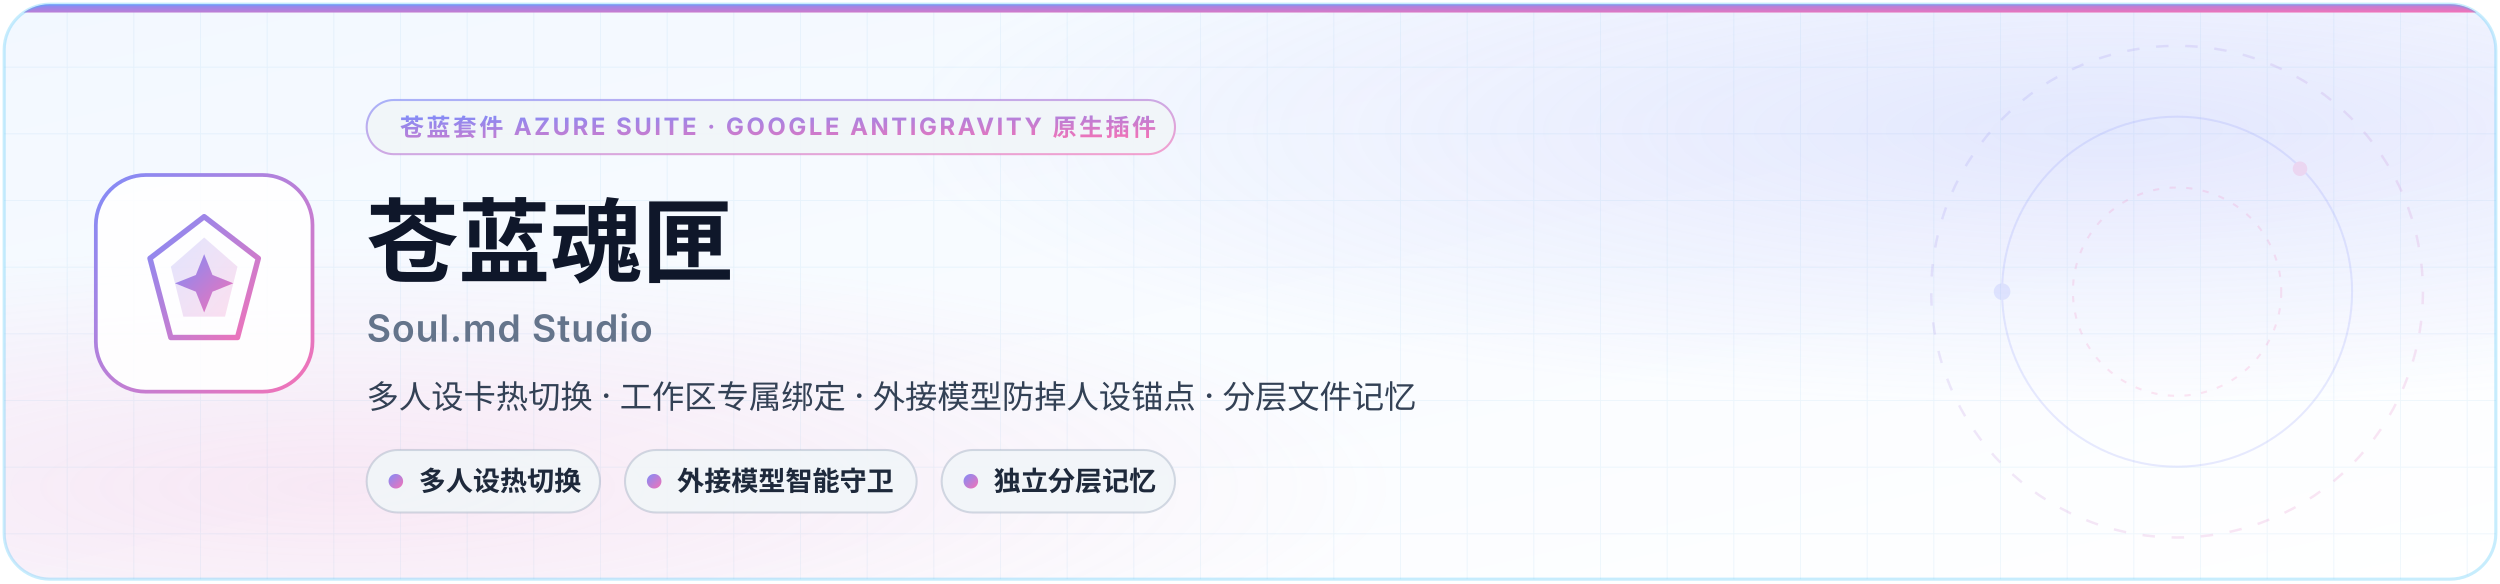
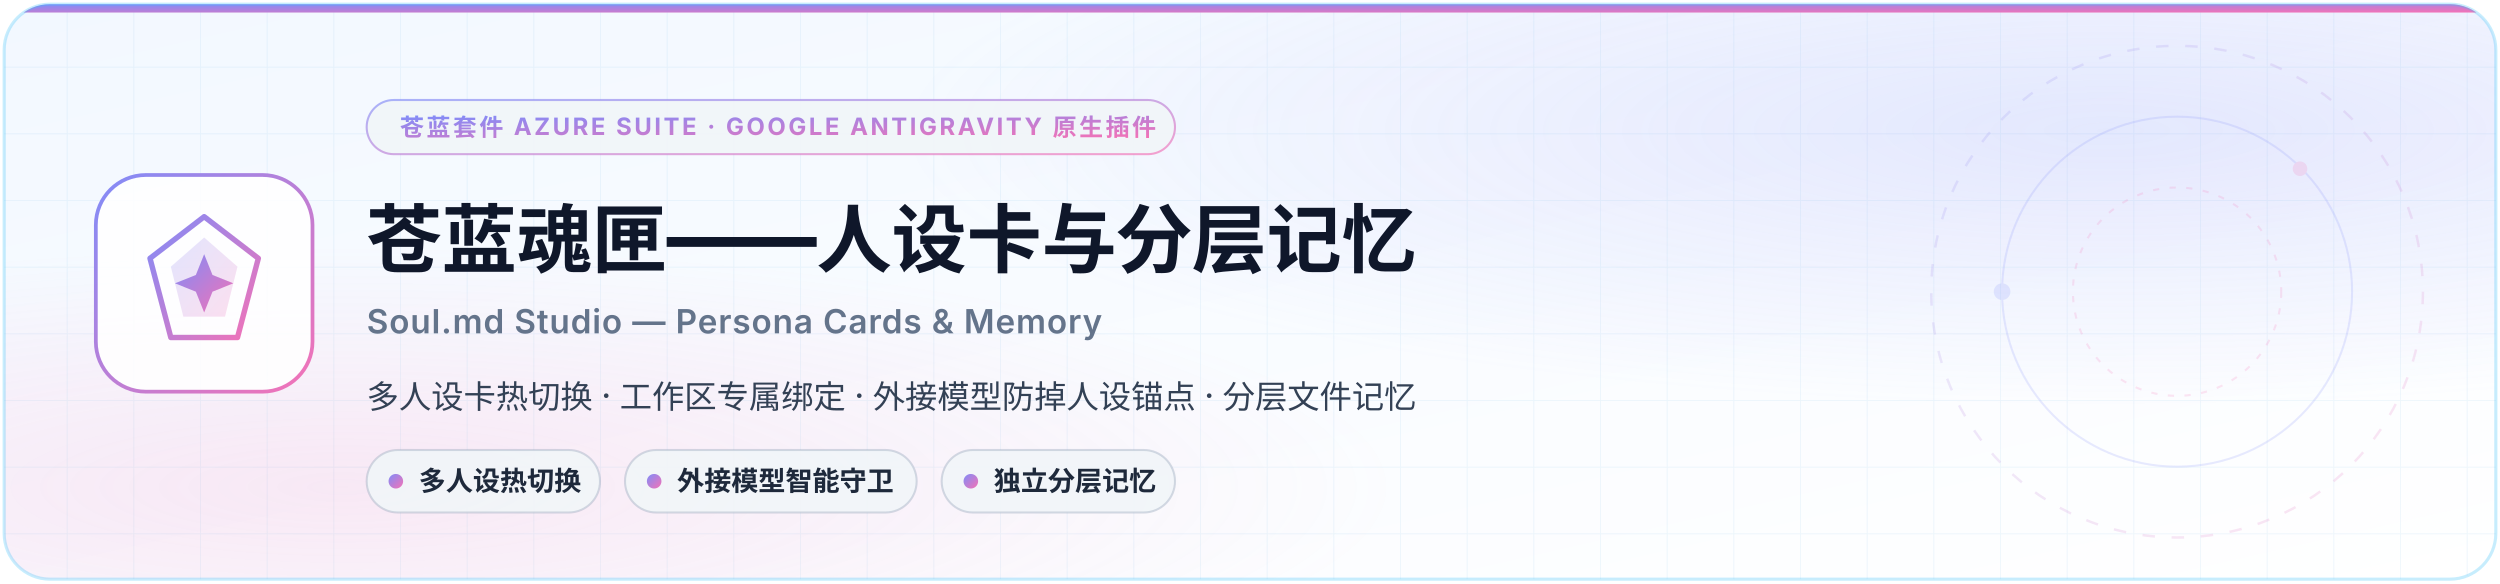
- <svg xmlns="http://www.w3.org/2000/svg" viewBox="0 0 1200 280" width="1200" height="280" role="img" aria-label="苍蓝魂匣">
+ <svg xmlns="http://www.w3.org/2000/svg" viewBox="0 0 1200 280" width="1200" height="280" role="img" aria-label="苍蓝魂匣——人设卡与分层记忆">
  <defs>
    <linearGradient id="bgGrad" x1="0%" y1="0%" x2="100%" y2="100%">
      <stop offset="0%" stop-color="#f2f8ff" />
      <stop offset="100%" stop-color="#ffffff" />
    </linearGradient>
    <linearGradient id="accentGrad" x1="0%" y1="0%" x2="100%" y2="100%">
      <stop offset="0%" stop-color="#818cf8" />
      <stop offset="100%" stop-color="#f472b6" />
    </linearGradient>
    <radialGradient id="glow1" cx="84%" cy="22%" r="48%">
      <stop offset="0%" stop-color="#818cf8" stop-opacity="0.18" />
      <stop offset="100%" stop-color="#818cf8" stop-opacity="0" />
    </radialGradient>
    <radialGradient id="glow2" cx="14%" cy="84%" r="42%">
      <stop offset="0%" stop-color="#f472b6" stop-opacity="0.14" />
      <stop offset="100%" stop-color="#f472b6" stop-opacity="0" />
    </radialGradient>
    <pattern id="gridPat" width="32" height="32" patternUnits="userSpaceOnUse">
      <path d="M 32 0 L 0 0 0 32" fill="none" stroke="#0284c7" stroke-width="0.8" stroke-opacity="0.07" />
    </pattern>
    <clipPath id="outerClip">
      <rect x="2" y="2" width="1196" height="276" rx="22" />
    </clipPath>
  </defs>
  <g clip-path="url(#outerClip)">
    <rect x="2" y="2" width="1196" height="276" rx="22" fill="url(#bgGrad)" />
    <rect x="2" y="2" width="1196" height="276" fill="url(#gridPat)" />
    <rect x="2" y="2" width="1196" height="276" fill="url(#glow1)" />
    <rect x="2" y="2" width="1196" height="276" fill="url(#glow2)" />
    <rect x="2" y="2" width="1196" height="4" fill="url(#accentGrad)" />
    <g opacity="0.18" transform="translate(1045, 140)">
      <circle cx="0" cy="0" r="118" fill="none" stroke="url(#accentGrad)" stroke-width="1.2" stroke-dasharray="6 8" />
      <circle cx="0" cy="0" r="84" fill="none" stroke="#818cf8" stroke-width="1" />
      <circle cx="0" cy="0" r="50" fill="none" stroke="#f472b6" stroke-width="1" stroke-dasharray="3 5" />
      <circle cx="-84" cy="0" r="4" fill="#818cf8" />
      <circle cx="59" cy="-59" r="3.5" fill="#f472b6" />
    </g>
    <g transform="translate(46, 84)">
      <rect width="104" height="104" rx="24" fill="rgba(255,255,255,0.86)" stroke="url(#accentGrad)" stroke-width="1.8" />
      <g transform="translate(4, 4)">
        <polygon points="48,16 74,36 64,74 32,74 22,36" fill="none" stroke="url(#accentGrad)" stroke-width="2.6" stroke-linejoin="round" />
        <polygon points="48,26 64,40 58,64 38,64 32,40" fill="url(#accentGrad)" opacity="0.22" />
        <path d="M48 34 L52 44 L62 48 L52 52 L48 62 L44 52 L34 48 L44 44 Z" fill="url(#accentGrad)" />
      </g>
    </g>
    <g transform="translate(176, 48)">
      <rect width="388" height="26" rx="13" fill="rgba(241,245,249,0.92)" stroke="url(#accentGrad)" stroke-width="1" stroke-opacity="0.65" />
      <text x="16" y="17.2" font-size="11.5" font-weight="700" letter-spacing="1.2" fill="url(#accentGrad)" font-family="-apple-system, BlinkMacSystemFont, 'Segoe UI', 'PingFang SC', 'Microsoft YaHei', sans-serif">苍蓝套件 AZURE SUITE  ·  GOOGLE ANTIGRAVITY 原生插件</text>
    </g>
-     <text x="176" y="132" font-size="44" font-weight="800" fill="#0f172a" font-family="-apple-system, BlinkMacSystemFont, 'Segoe UI', 'PingFang SC', 'Microsoft YaHei', sans-serif">苍蓝魂匣</text>
-     <text x="176" y="164" font-size="18" font-weight="600" fill="#64748b" letter-spacing="0.4" font-family="-apple-system, BlinkMacSystemFont, 'Segoe UI', 'PingFang SC', 'Microsoft YaHei', sans-serif">Soul.md Studio</text>
+     <text x="176" y="128" font-size="36" font-weight="800" fill="#0f172a" font-family="-apple-system, BlinkMacSystemFont, 'Segoe UI', 'PingFang SC', 'Microsoft YaHei', sans-serif">苍蓝魂匣——人设卡与分层记忆</text>
+     <text x="176" y="160" font-size="16" font-weight="600" fill="#64748b" letter-spacing="0.4" font-family="-apple-system, BlinkMacSystemFont, 'Segoe UI', 'PingFang SC', 'Microsoft YaHei', sans-serif">Soul.md Studio — Persona Cards &amp; Memory</text>
    <text x="176" y="196" font-size="15.5" font-weight="500" fill="#334155" font-family="-apple-system, BlinkMacSystemFont, 'Segoe UI', 'PingFang SC', 'Microsoft YaHei', sans-serif">多人设卡热切换 · 工作区专属绑定 · 外接模型防掉人设锚点 · 分层文件记忆</text>
    <g transform="translate(176, 216)">
      <rect width="112" height="30" rx="15" fill="rgba(241,245,249,0.92)" stroke="rgba(148,163,184,0.38)" stroke-width="1" />
      <circle cx="14" cy="15" r="3.5" fill="url(#accentGrad)" />
      <text x="25" y="19.5" font-size="13" font-weight="600" fill="#1e293b" font-family="-apple-system, BlinkMacSystemFont, 'Segoe UI', 'PingFang SC', 'Microsoft YaHei', sans-serif">多人设热切换</text>
    </g>
    <g transform="translate(300, 216)">
      <rect width="140" height="30" rx="15" fill="rgba(241,245,249,0.92)" stroke="rgba(148,163,184,0.38)" stroke-width="1" />
      <circle cx="14" cy="15" r="3.5" fill="url(#accentGrad)" />
      <text x="25" y="19.5" font-size="13" font-weight="600" fill="#1e293b" font-family="-apple-system, BlinkMacSystemFont, 'Segoe UI', 'PingFang SC', 'Microsoft YaHei', sans-serif">外接模型智能守卫</text>
    </g>
    <g transform="translate(452, 216)">
      <rect width="112" height="30" rx="15" fill="rgba(241,245,249,0.92)" stroke="rgba(148,163,184,0.38)" stroke-width="1" />
      <circle cx="14" cy="15" r="3.5" fill="url(#accentGrad)" />
      <text x="25" y="19.5" font-size="13" font-weight="600" fill="#1e293b" font-family="-apple-system, BlinkMacSystemFont, 'Segoe UI', 'PingFang SC', 'Microsoft YaHei', sans-serif">独立分层记忆</text>
    </g>
  </g>
  <rect x="2" y="2" width="1196" height="276" rx="22" fill="none" stroke="rgba(56,189,248,0.28)" stroke-width="1.5" />
</svg>
